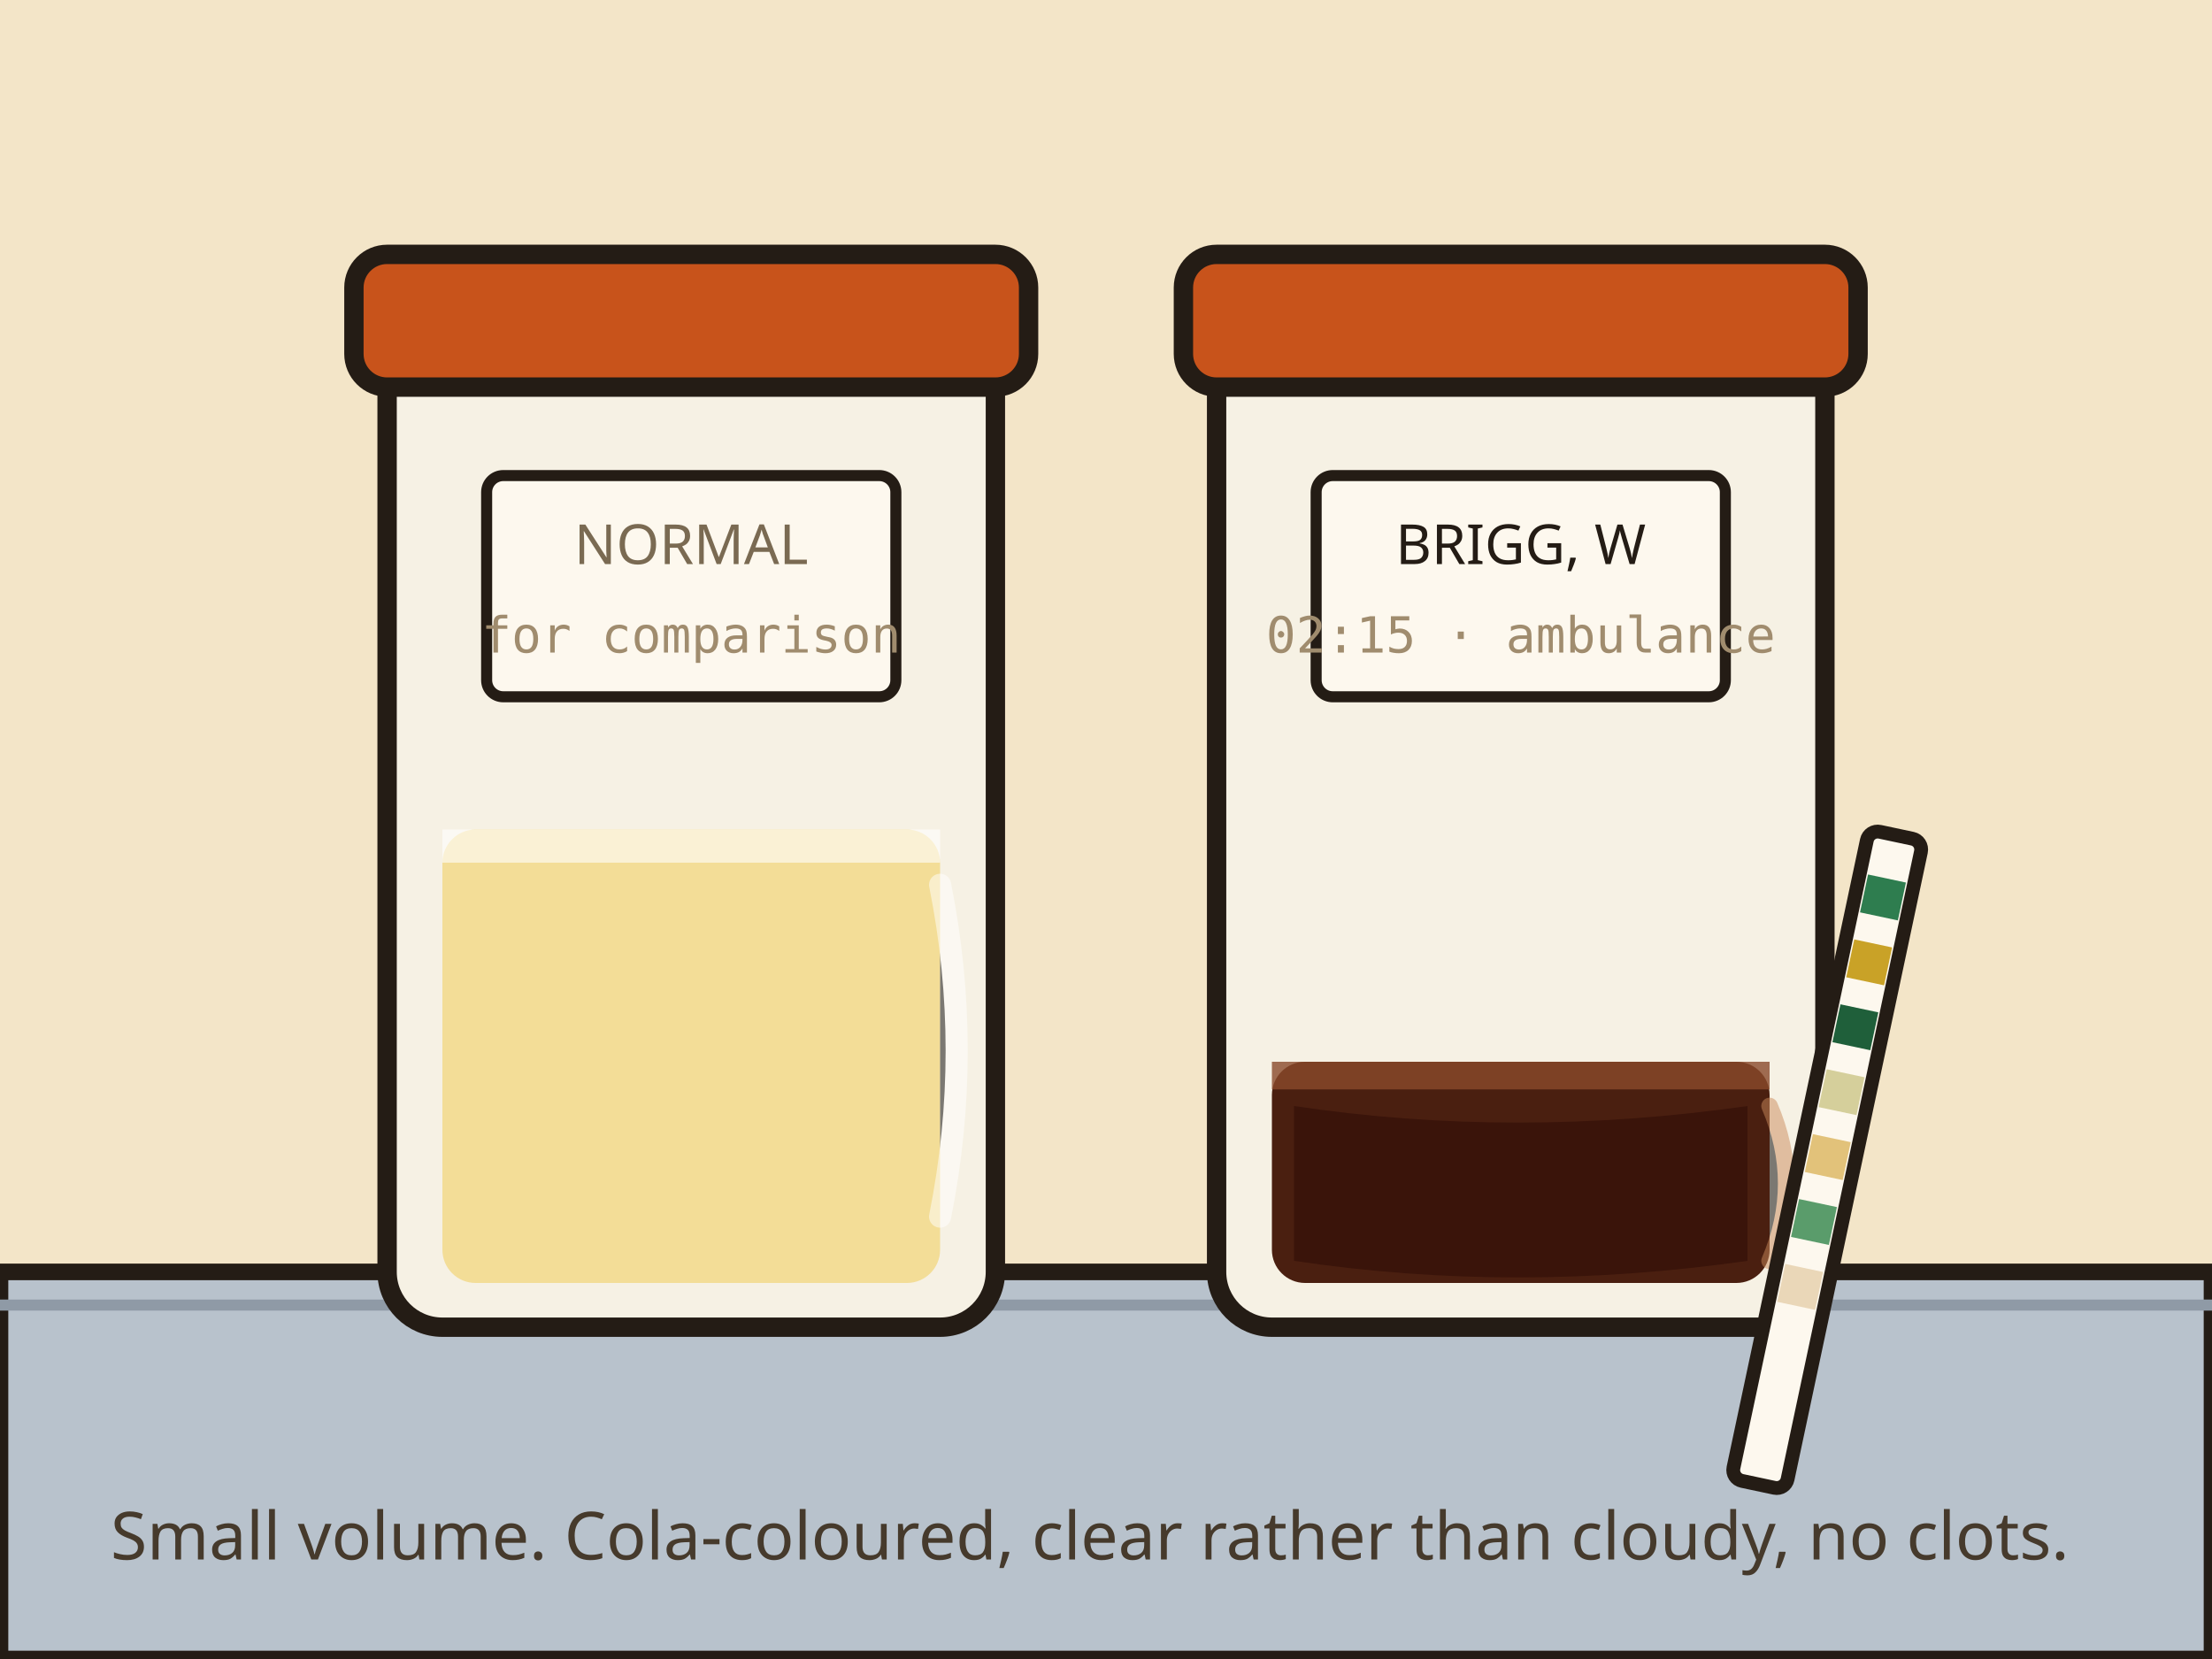
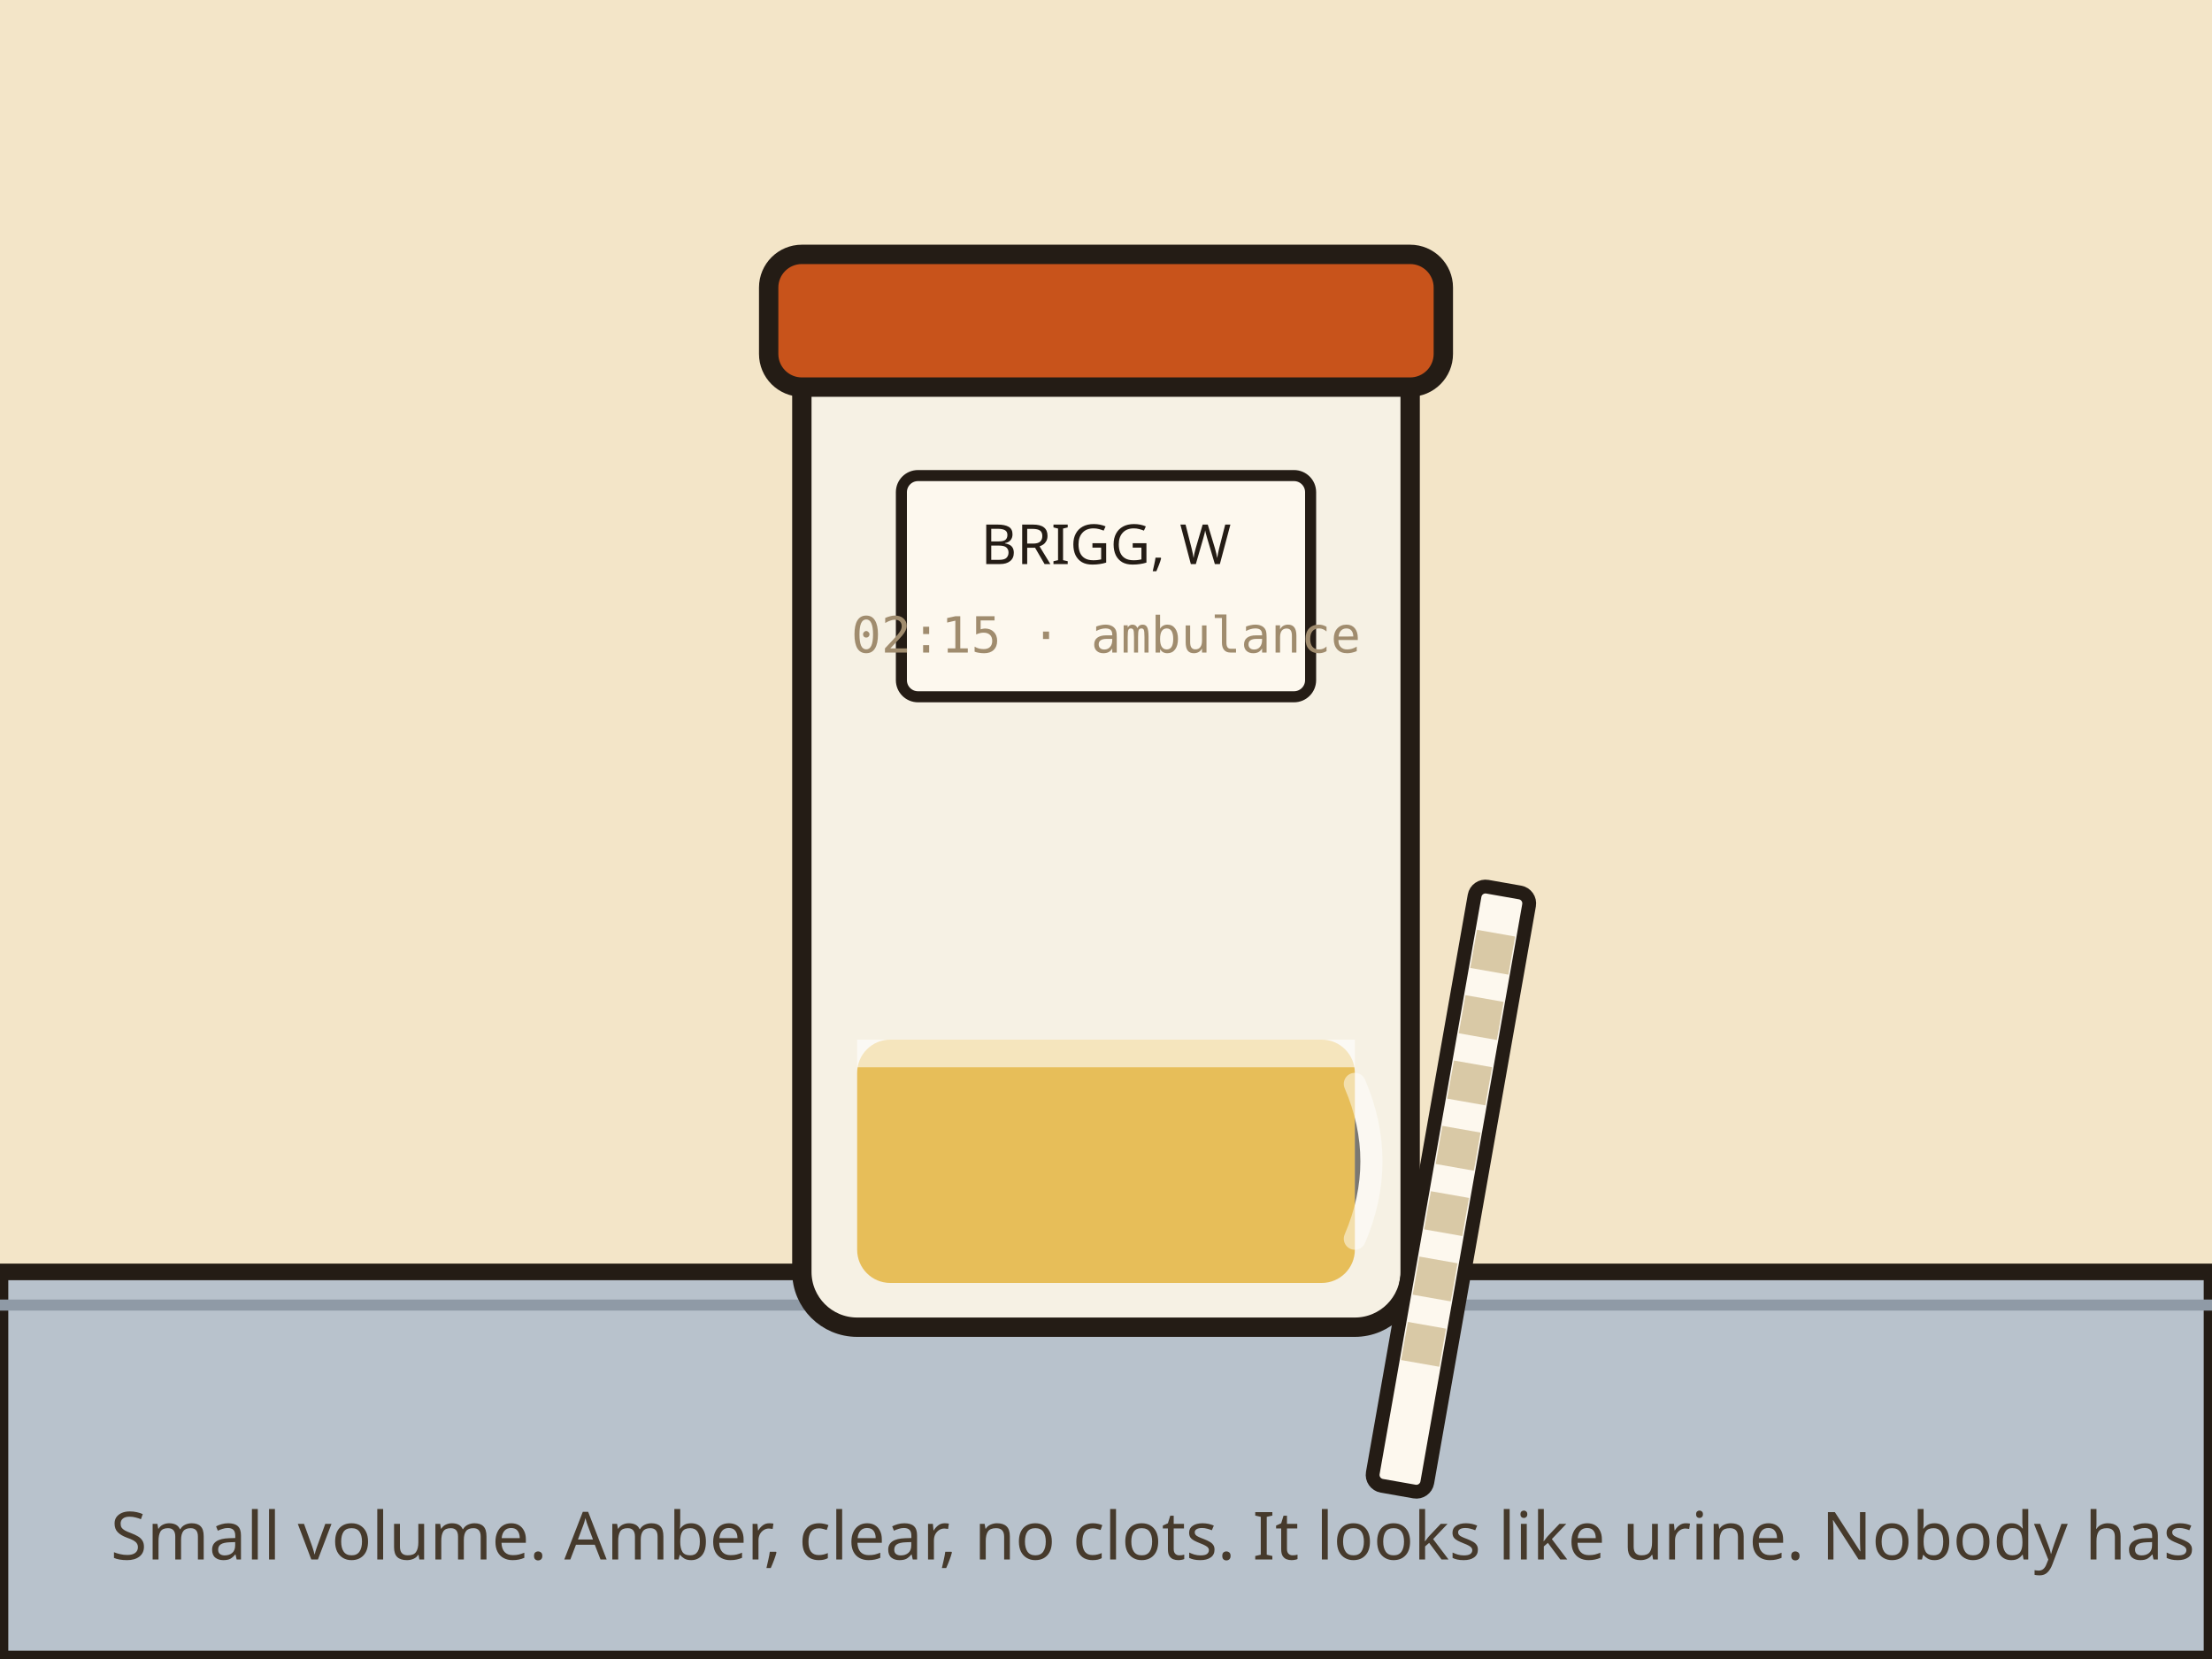
<svg xmlns="http://www.w3.org/2000/svg" viewBox="0 0 400 300" width="400" height="300">
  <rect width="400" height="300" fill="#f3e5c8" />
  <rect x="0" y="230" width="400" height="70" fill="#b8c2cc" stroke="#241c15" stroke-width="3" />
  <path d="M0 236 H400" stroke="#8f9aa6" stroke-width="2" />
-   <g transform="translate(70 60)">
+   <g transform="translate(145 60)">
    <rect x="0" y="0" width="110" height="180" rx="10" fill="#f6f1e4" stroke="#241c15" stroke-width="3.5" />
-     <rect x="10" y="90" width="90" height="82" rx="6" fill="#f2d98a" opacity=".85" />
-     <rect x="10" y="90" width="90" height="6" fill="#fff" opacity=".6" />
-     <rect x="-6" y="-14" width="122" height="24" rx="6" fill="#c8531b" stroke="#241c15" stroke-width="3.5" />
-     <rect x="18" y="26" width="74" height="40" rx="3" fill="#fdf8ee" stroke="#241c15" stroke-width="2" />
-     <text x="55" y="42" text-anchor="middle" font-family="Geist, sans-serif" font-size="10" fill="#7a6a52">NORMAL</text>
-     <text x="55" y="58" text-anchor="middle" font-family="Geist Mono, monospace" font-size="9" fill="#a08c6e">for comparison</text>
-     <path d="M100 100 q6 30 0 60" stroke="#fff" stroke-width="4" opacity=".5" stroke-linecap="round" />
-   </g>
-   <g transform="translate(220 60)">
-     <rect x="0" y="0" width="110" height="180" rx="10" fill="#f6f1e4" stroke="#241c15" stroke-width="3.5" />
-     <rect x="10" y="132" width="90" height="40" rx="6" fill="#4a1f10" />
-     <rect x="10" y="132" width="90" height="5" fill="#8a4a2a" opacity=".8" />
-     <path d="M14 140 q40 6 82 0 v28 q-42 6 -82 0 Z" fill="#3a140a" />
-     <path d="M100 140 q6 14 0 28" stroke="#c98a5a" stroke-width="3" opacity=".5" stroke-linecap="round" />
+     <rect x="10" y="128" width="90" height="44" rx="6" fill="#e6b84a" opacity=".9" />
+     <rect x="10" y="128" width="90" height="5" fill="#fff" opacity=".6" />
+     <path d="M100 136 q6 14 0 28" stroke="#fff" stroke-width="4" opacity=".5" stroke-linecap="round" />
    <rect x="-6" y="-14" width="122" height="24" rx="6" fill="#c8531b" stroke="#241c15" stroke-width="3.5" />
    <rect x="18" y="26" width="74" height="40" rx="3" fill="#fdf8ee" stroke="#241c15" stroke-width="2" />
    <text x="55" y="42" text-anchor="middle" font-family="Geist, sans-serif" font-size="10" fill="#241c15">BRIGG, W</text>
    <text x="55" y="58" text-anchor="middle" font-family="Geist Mono, monospace" font-size="9" fill="#a08c6e">02:15 · ambulance</text>
-     <g transform="translate(118 90) rotate(12)">
-       <rect x="0" y="0" width="10" height="120" rx="2" fill="#fdf8ee" stroke="#241c15" stroke-width="2.5" />
-       <rect x="1.5" y="8" width="7" height="7" fill="#2e7d4f" />
-       <rect x="1.5" y="20" width="7" height="7" fill="#c9a227" />
-       <rect x="1.5" y="32" width="7" height="7" fill="#1f5f3a" />
-       <rect x="1.5" y="44" width="7" height="7" fill="#d5cf9b" />
-       <rect x="1.5" y="56" width="7" height="7" fill="#e2c27a" />
-       <rect x="1.5" y="68" width="7" height="7" fill="#5a9c6b" />
-       <rect x="1.5" y="80" width="7" height="7" fill="#ead7b8" />
+     <g transform="translate(122 100) rotate(10)">
+       <rect x="0" y="0" width="10" height="110" rx="2" fill="#fdf8ee" stroke="#241c15" stroke-width="2.5" />
+       <rect x="1.5" y="8" width="7" height="7" fill="#d9c9a6" />
+       <rect x="1.5" y="20" width="7" height="7" fill="#d9c9a6" />
+       <rect x="1.5" y="32" width="7" height="7" fill="#d9c9a6" />
+       <rect x="1.5" y="44" width="7" height="7" fill="#d9c9a6" />
+       <rect x="1.5" y="56" width="7" height="7" fill="#d9c9a6" />
+       <rect x="1.5" y="68" width="7" height="7" fill="#d9c9a6" />
+       <rect x="1.5" y="80" width="7" height="7" fill="#d9c9a6" />
    </g>
  </g>
-   <text x="20" y="282" font-family="Geist, sans-serif" font-size="12" fill="#463a2c">Small volume. Cola-coloured, clear rather than cloudy, no clots.</text>
+   <text x="20" y="282" font-family="Geist, sans-serif" font-size="12" fill="#463a2c">Small volume. Amber, clear, no clots. It looks like urine. Nobody has dipped it.</text>
</svg>
